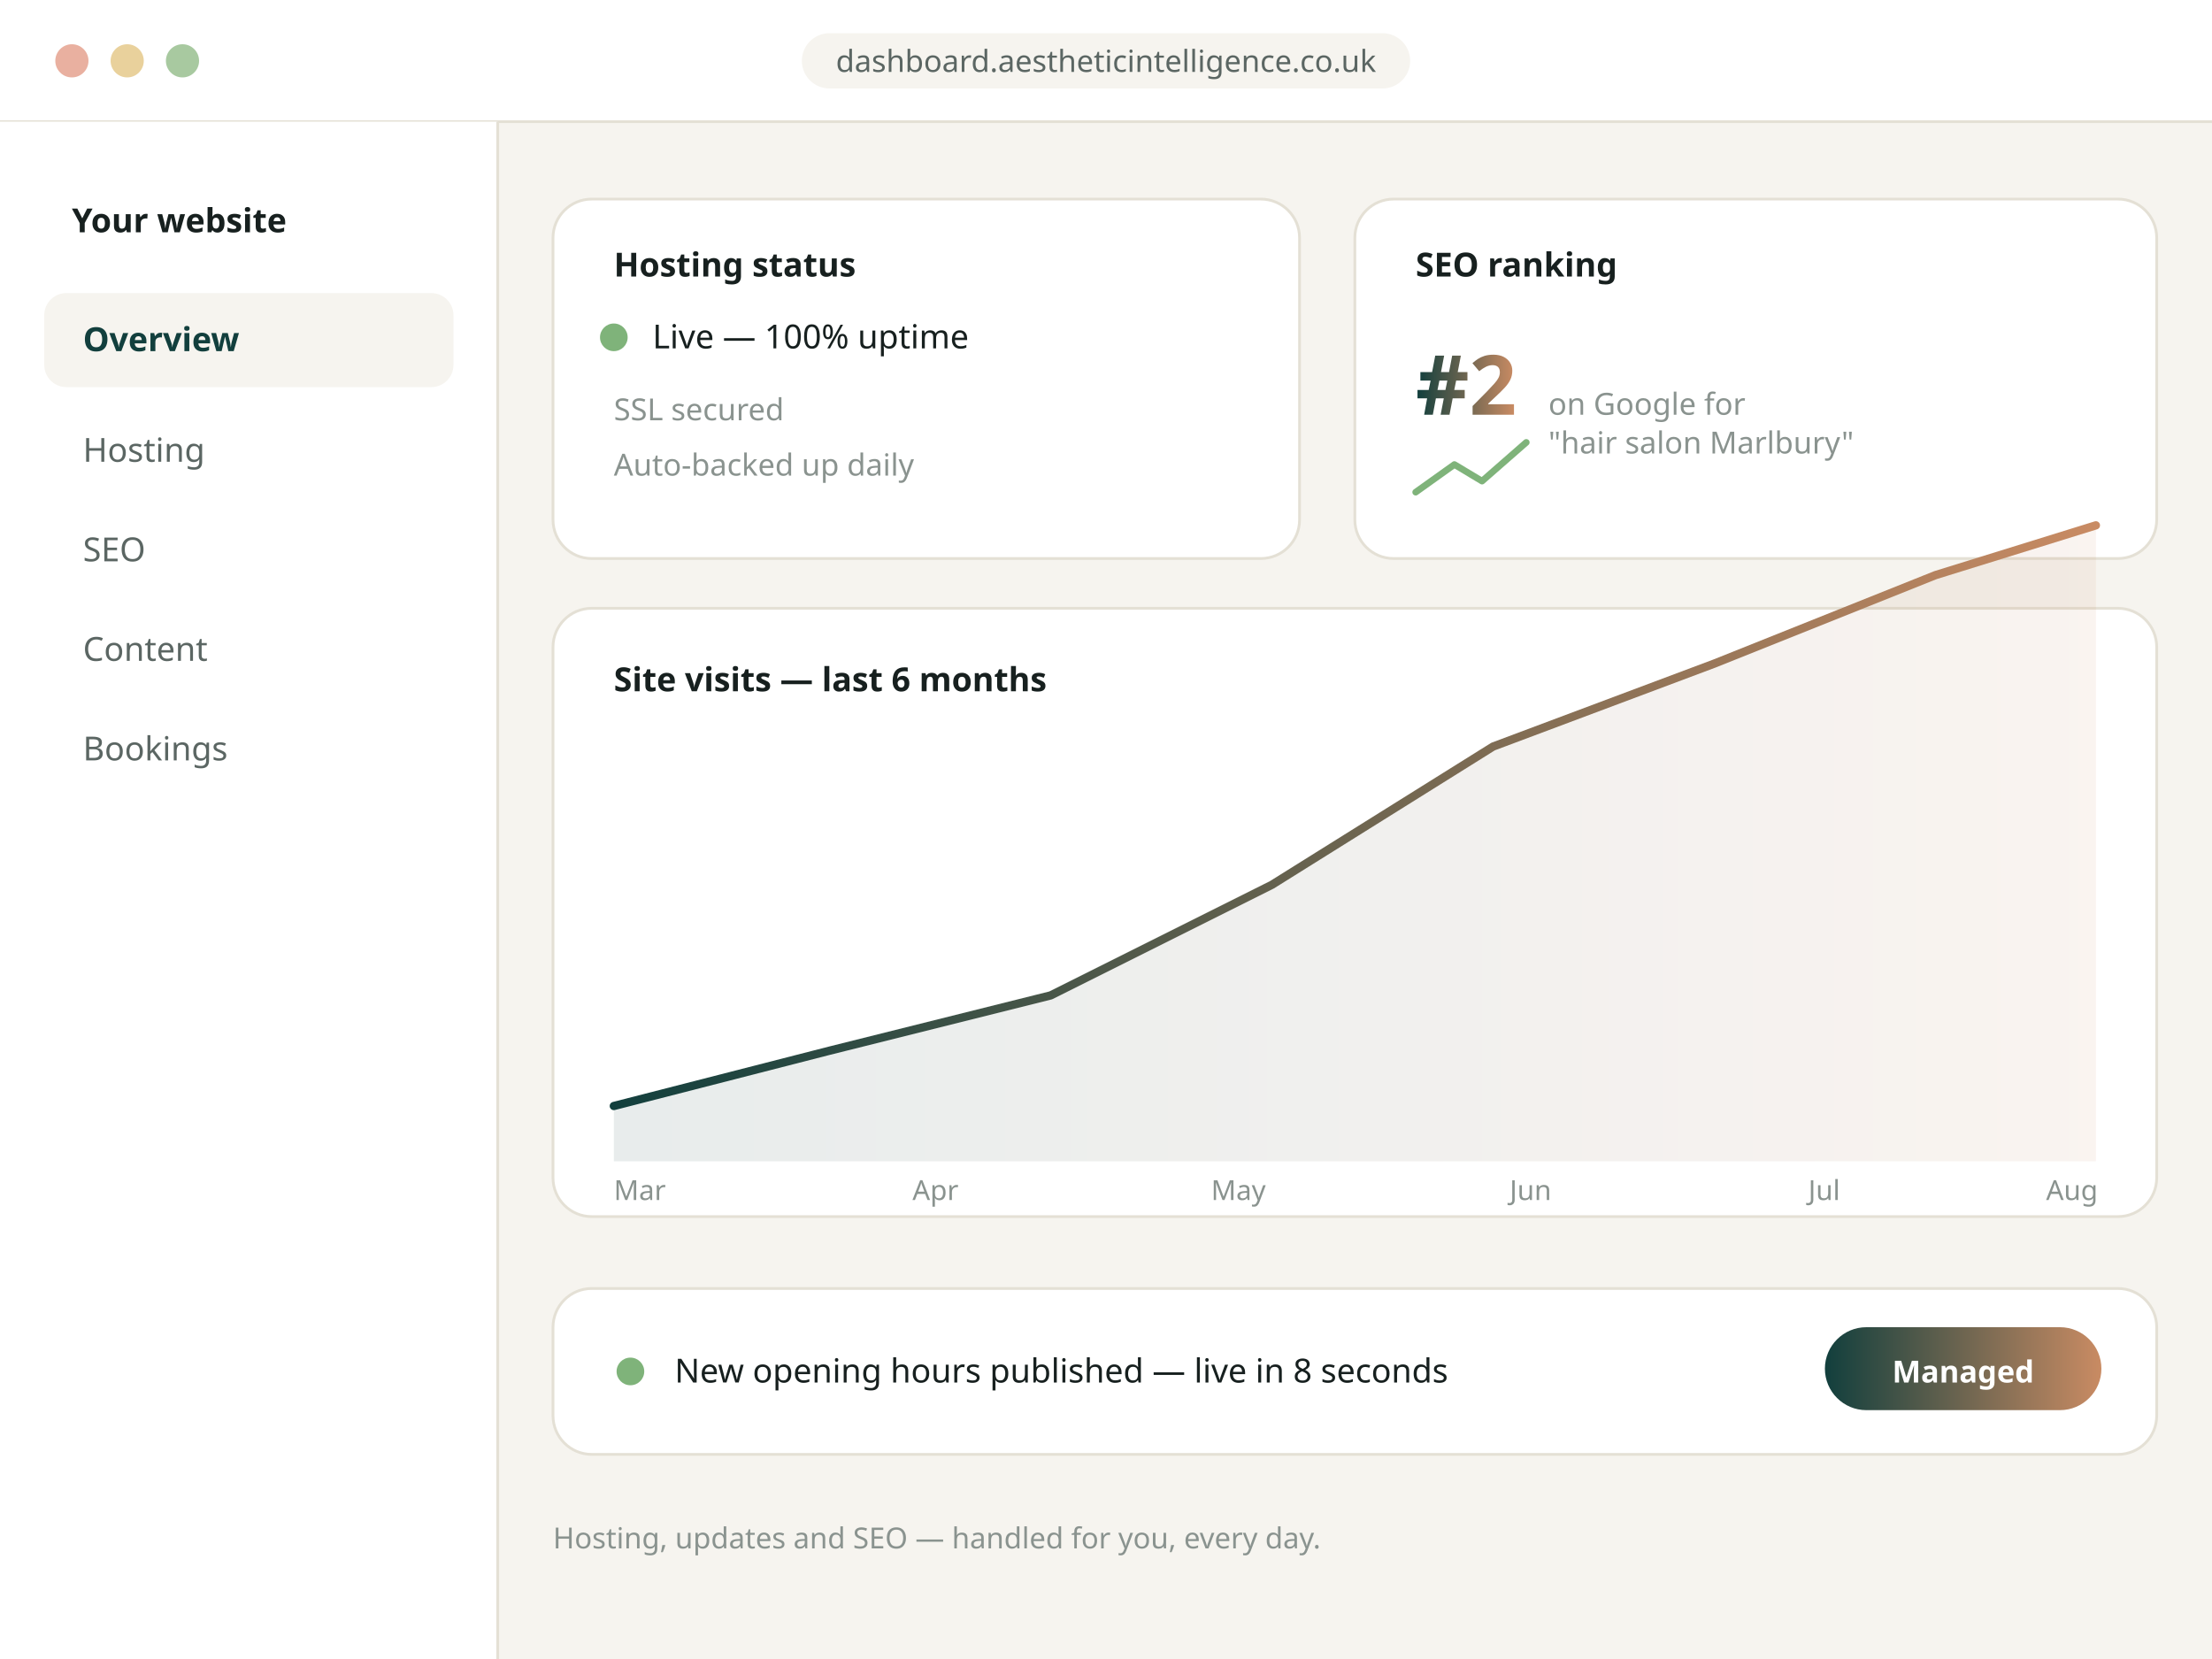
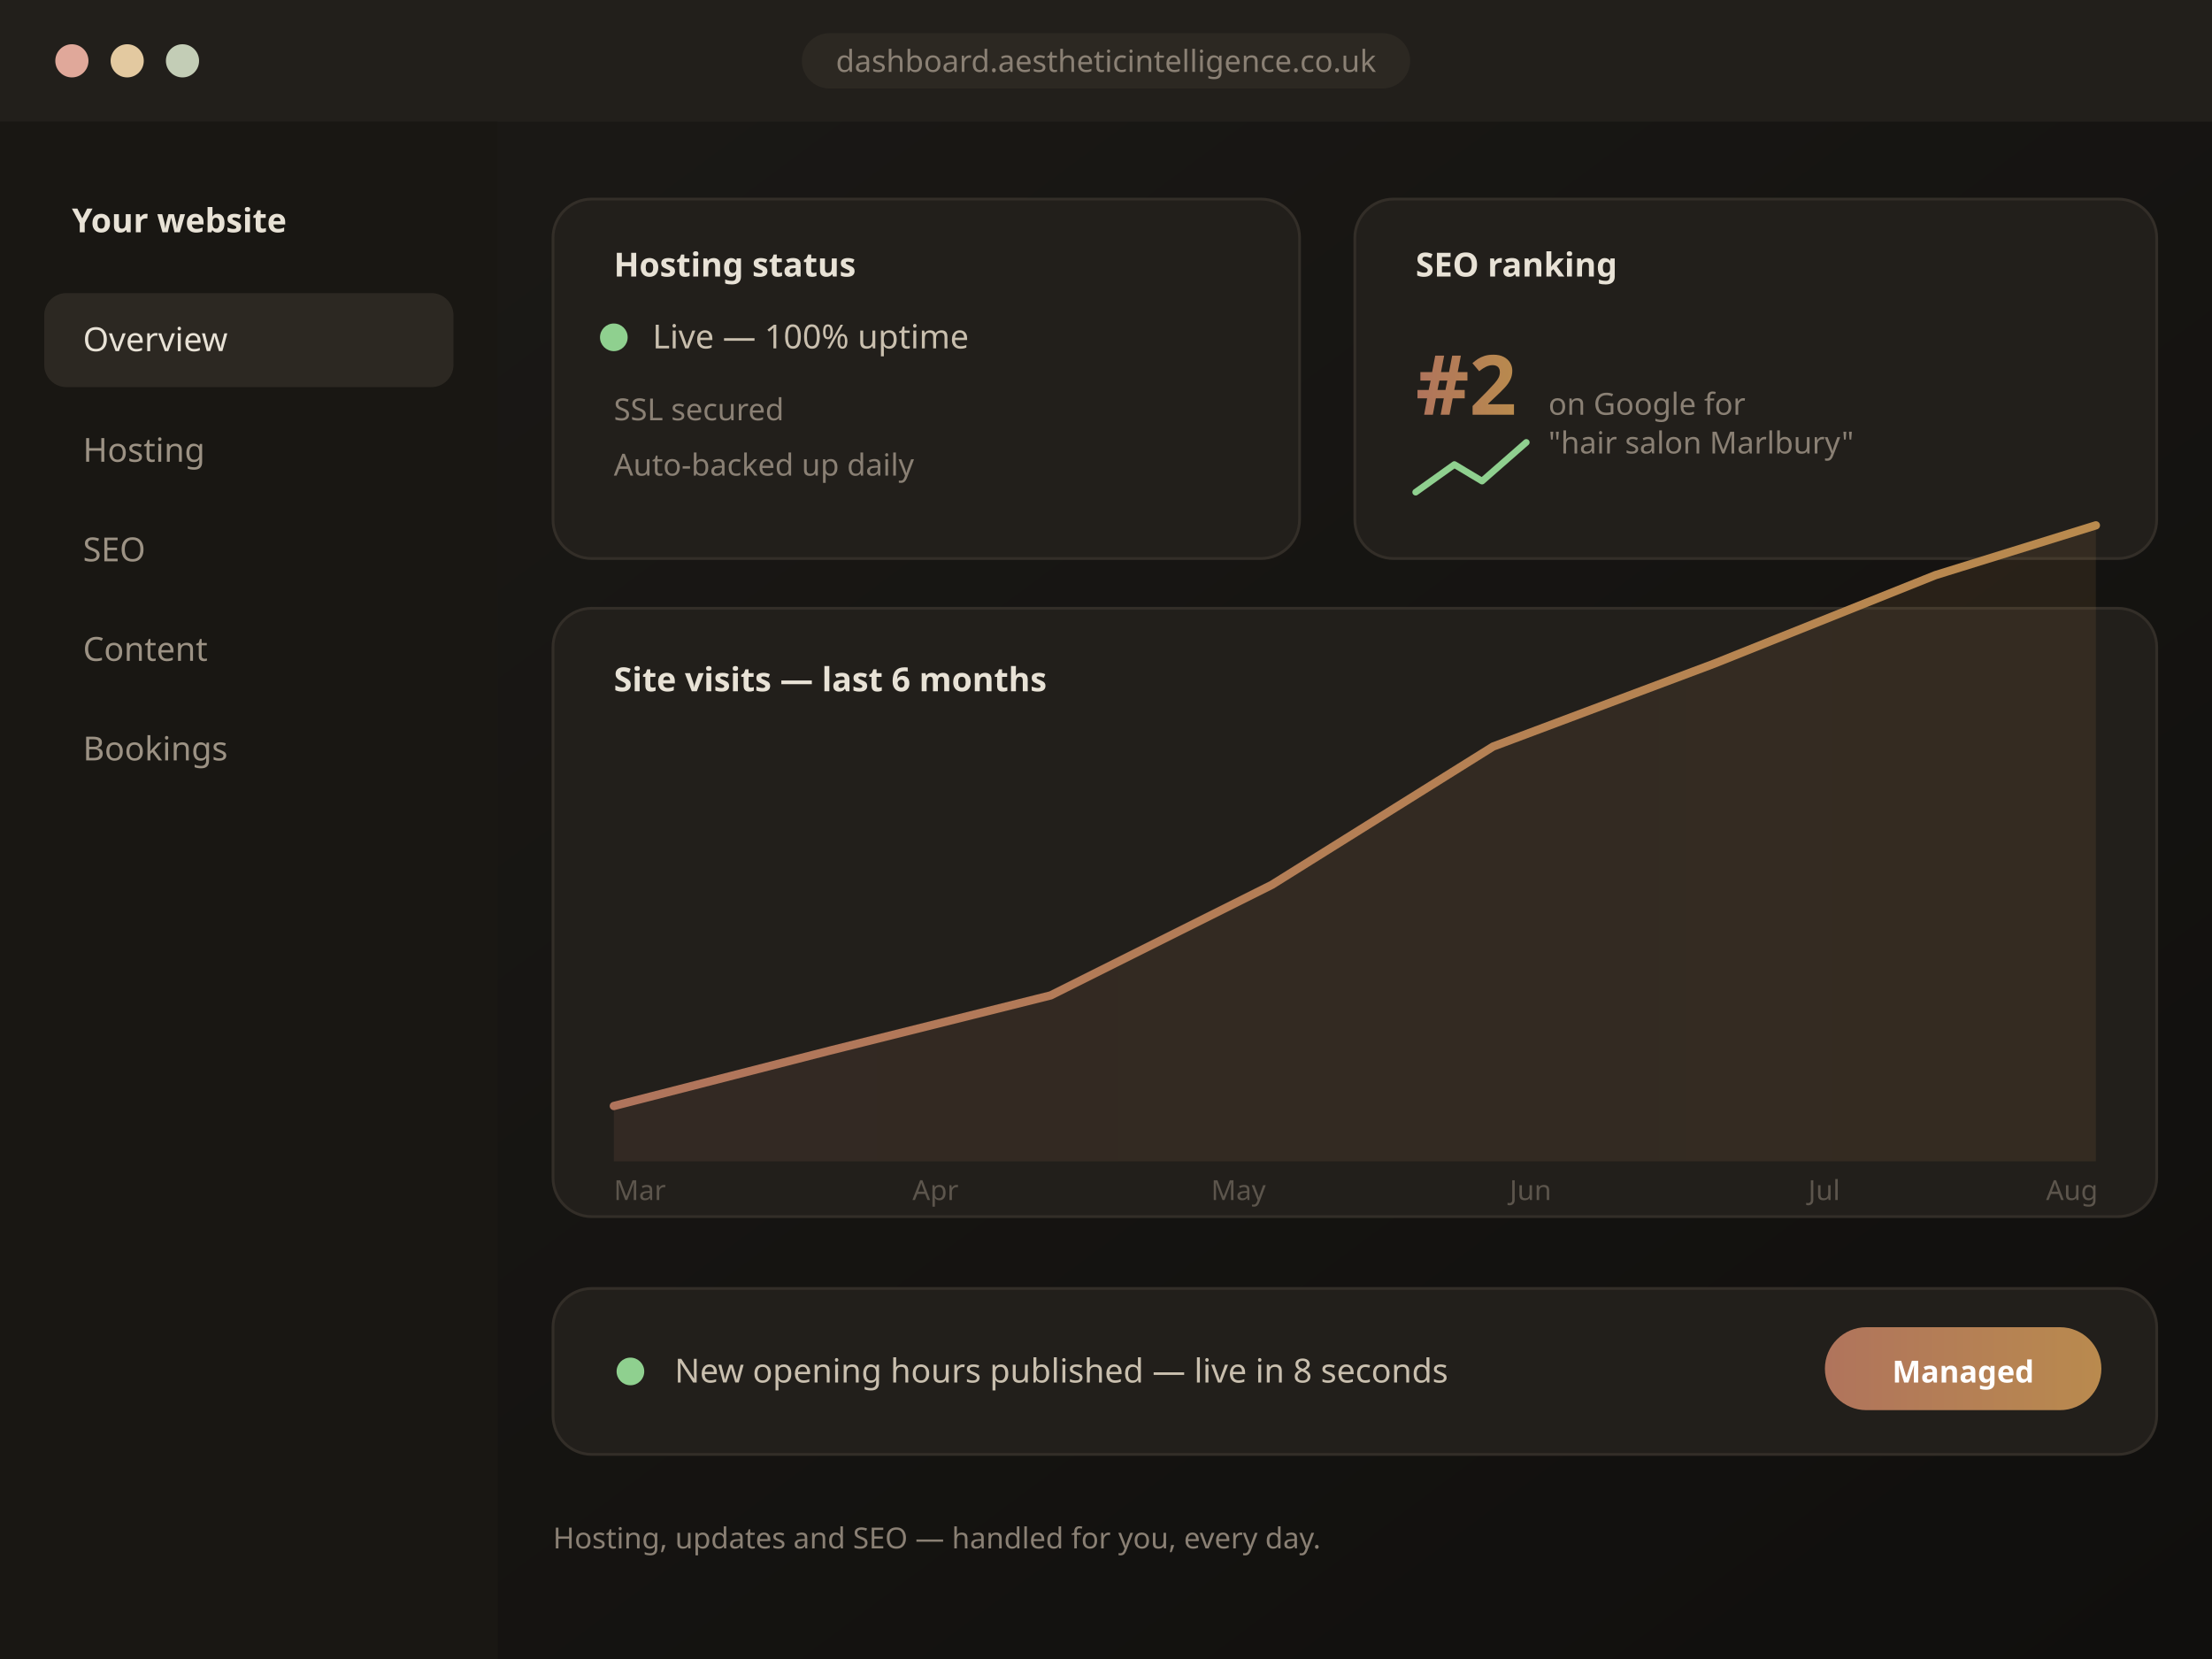
<svg xmlns="http://www.w3.org/2000/svg" viewBox="0 0 800 600">
  <defs>
+     <linearGradient id="bgGrad2" x1="0" y1="0" x2="1" y2="1">
+       <stop offset="0%" stop-color="#1c1a17" />
+       <stop offset="100%" stop-color="#100f0d" />
+     </linearGradient>
    <linearGradient id="accentGrad2" x1="0" y1="0" x2="1" y2="0">
-       <stop offset="0%" stop-color="#123F3D" />
-       <stop offset="100%" stop-color="#C98B63" />
+       <stop offset="0%" stop-color="#b0745c" />
+       <stop offset="100%" stop-color="#b98a4e" />
    </linearGradient>
  </defs>
-   <rect width="800" height="600" fill="#F6F4EF" />
-   <rect x="0" y="0" width="800" height="44" fill="#FFFFFF" />
-   <line x1="0" y1="44" x2="800" y2="44" stroke="#E4E0D5" stroke-width="1" />
-   <circle cx="26" cy="22" r="6" fill="#e9b0a0" />
-   <circle cx="46" cy="22" r="6" fill="#e9d19c" />
-   <circle cx="66" cy="22" r="6" fill="#a8c9a0" />
-   <rect x="290" y="12" width="220" height="20" rx="10" fill="#F6F4EF" />
-   <text x="400" y="26" font-family="Manrope, sans-serif" font-size="11" fill="#5b6663" text-anchor="middle">dashboard.aestheticintelligence.co.uk</text>
-   <rect x="0" y="44" width="180" height="556" fill="#FFFFFF" />
-   <line x1="180" y1="44" x2="180" y2="600" stroke="#E4E0D5" stroke-width="1" />
-   <text x="26" y="84" font-family="Manrope, sans-serif" font-size="12" font-weight="700" fill="#17201F">Your website</text>
-   <g font-family="Manrope, sans-serif" font-size="12" fill="#5b6663">
-     <rect x="16" y="106" width="148" height="34" rx="8" fill="#F6F4EF" />
-     <text x="30" y="127" fill="#123F3D" font-weight="700">Overview</text>
+   <rect width="800" height="600" fill="url(#bgGrad2)" />
+   <rect x="0" y="0" width="800" height="44" fill="#221f1b" />
+   <circle cx="26" cy="22" r="6" fill="#e0a89a" />
+   <circle cx="46" cy="22" r="6" fill="#e3c9a0" />
+   <circle cx="66" cy="22" r="6" fill="#c3cdb6" />
+   <rect x="290" y="12" width="220" height="20" rx="10" fill="#2c2822" />
+   <text x="400" y="26" font-family="Manrope, sans-serif" font-size="11" fill="#8a8074" text-anchor="middle">dashboard.aestheticintelligence.co.uk</text>
+   <rect x="0" y="44" width="180" height="556" fill="#191713" />
+   <text x="26" y="84" font-family="Manrope, sans-serif" font-size="12" font-weight="700" fill="#e8e2d6">Your website</text>
+   <g font-family="Manrope, sans-serif" font-size="12" fill="#9c9284">
+     <rect x="16" y="106" width="148" height="34" rx="8" fill="#2c2822" />
+     <text x="30" y="127" fill="#e8e2d6">Overview</text>
    <text x="30" y="167">Hosting</text>
    <text x="30" y="203">SEO</text>
    <text x="30" y="239">Content</text>
    <text x="30" y="275">Bookings</text>
  </g>
-   <rect x="200" y="72" width="270" height="130" rx="14" fill="#FFFFFF" stroke="#E4E0D5" />
-   <text x="222" y="100" font-family="Manrope, sans-serif" font-size="12" font-weight="700" fill="#17201F">Hosting status</text>
-   <circle cx="222" cy="122" r="5" fill="#7fb37a" />
-   <text x="236" y="126" font-family="Manrope, sans-serif" font-size="12" fill="#17201F">Live — 100% uptime</text>
-   <text x="222" y="152" font-family="Manrope, sans-serif" font-size="11" fill="#8a938f">SSL secured</text>
-   <text x="222" y="172" font-family="Manrope, sans-serif" font-size="11" fill="#8a938f">Auto-backed up daily</text>
-   <rect x="490" y="72" width="290" height="130" rx="14" fill="#FFFFFF" stroke="#E4E0D5" />
-   <text x="512" y="100" font-family="Manrope, sans-serif" font-size="12" font-weight="700" fill="#17201F">SEO ranking</text>
+   <rect x="200" y="72" width="270" height="130" rx="14" fill="#221f1b" stroke="#332e28" />
+   <text x="222" y="100" font-family="Manrope, sans-serif" font-size="12" font-weight="700" fill="#e8e2d6">Hosting status</text>
+   <circle cx="222" cy="122" r="5" fill="#8fd08f" />
+   <text x="236" y="126" font-family="Manrope, sans-serif" font-size="12" fill="#c9bfae">Live — 100% uptime</text>
+   <text x="222" y="152" font-family="Manrope, sans-serif" font-size="11" fill="#8a8074">SSL secured</text>
+   <text x="222" y="172" font-family="Manrope, sans-serif" font-size="11" fill="#8a8074">Auto-backed up daily</text>
+   <rect x="490" y="72" width="290" height="130" rx="14" fill="#221f1b" stroke="#332e28" />
+   <text x="512" y="100" font-family="Manrope, sans-serif" font-size="12" font-weight="700" fill="#e8e2d6">SEO ranking</text>
  <text x="512" y="150" font-family="Manrope, sans-serif" font-size="30" font-weight="700" fill="url(#accentGrad2)">#2</text>
-   <text x="560" y="150" font-family="Manrope, sans-serif" font-size="11" fill="#8a938f">on Google for</text>
-   <text x="560" y="164" font-family="Manrope, sans-serif" font-size="11" fill="#8a938f">"hair salon Marlbury"</text>
-   <path d="M512 178 l14 -10 l10 6 l16 -14" stroke="#7fb37a" stroke-width="2.4" fill="none" stroke-linecap="round" stroke-linejoin="round" />
-   <rect x="200" y="220" width="580" height="220" rx="14" fill="#FFFFFF" stroke="#E4E0D5" />
-   <text x="222" y="250" font-family="Manrope, sans-serif" font-size="12" font-weight="700" fill="#17201F">Site visits — last 6 months</text>
+   <text x="560" y="150" font-family="Manrope, sans-serif" font-size="11" fill="#8a8074">on Google for</text>
+   <text x="560" y="164" font-family="Manrope, sans-serif" font-size="11" fill="#8a8074">"hair salon Marlbury"</text>
+   <path d="M512 178 l14 -10 l10 6 l16 -14" stroke="#8fd08f" stroke-width="2.4" fill="none" stroke-linecap="round" stroke-linejoin="round" />
+   <rect x="200" y="220" width="580" height="220" rx="14" fill="#221f1b" stroke="#332e28" />
+   <text x="222" y="250" font-family="Manrope, sans-serif" font-size="12" font-weight="700" fill="#e8e2d6">Site visits — last 6 months</text>
  <polyline points="222,400 300,380 380,360 460,320 540,270 620,240 700,208 758,190" fill="none" stroke="url(#accentGrad2)" stroke-width="3" stroke-linecap="round" stroke-linejoin="round" />
-   <polygon points="222,400 300,380 380,360 460,320 540,270 620,240 700,208 758,190 758,420 222,420" fill="url(#accentGrad2)" opacity="0.10" />
-   <g fill="#8a938f" font-family="Manrope, sans-serif" font-size="10">
+   <polygon points="222,400 300,380 380,360 460,320 540,270 620,240 700,208 758,190 758,420 222,420" fill="url(#accentGrad2)" opacity="0.12" />
+   <g fill="#5c554c" font-family="Manrope, sans-serif" font-size="10">
    <text x="222" y="434">Mar</text>
    <text x="330" y="434">Apr</text>
    <text x="438" y="434">May</text>
    <text x="546" y="434">Jun</text>
    <text x="654" y="434">Jul</text>
    <text x="740" y="434">Aug</text>
  </g>
-   <rect x="200" y="466" width="580" height="60" rx="14" fill="#FFFFFF" stroke="#E4E0D5" />
-   <circle cx="228" cy="496" r="5" fill="#7fb37a">
+   <rect x="200" y="466" width="580" height="60" rx="14" fill="#221f1b" stroke="#332e28" />
+   <circle cx="228" cy="496" r="5" fill="#8fd08f">
    <animate attributeName="opacity" values="1;.3;1" dur="1.4s" repeatCount="indefinite" />
  </circle>
-   <text x="244" y="500" font-family="Manrope, sans-serif" font-size="12" fill="#17201F">New opening hours published — live in 8 seconds</text>
+   <text x="244" y="500" font-family="Manrope, sans-serif" font-size="12" fill="#c9bfae">New opening hours published — live in 8 seconds</text>
  <rect x="660" y="480" width="100" height="30" rx="15" fill="url(#accentGrad2)" />
  <text x="710" y="500" font-family="Manrope, sans-serif" font-size="11" font-weight="700" fill="#fff" text-anchor="middle">Managed</text>
-   <text x="200" y="560" font-family="Manrope, sans-serif" font-size="10.5" fill="#8a938f">Hosting, updates and SEO — handled for you, every day.</text>
+   <text x="200" y="560" font-family="Manrope, sans-serif" font-size="10.5" fill="#8a8074">Hosting, updates and SEO — handled for you, every day.</text>
</svg>
